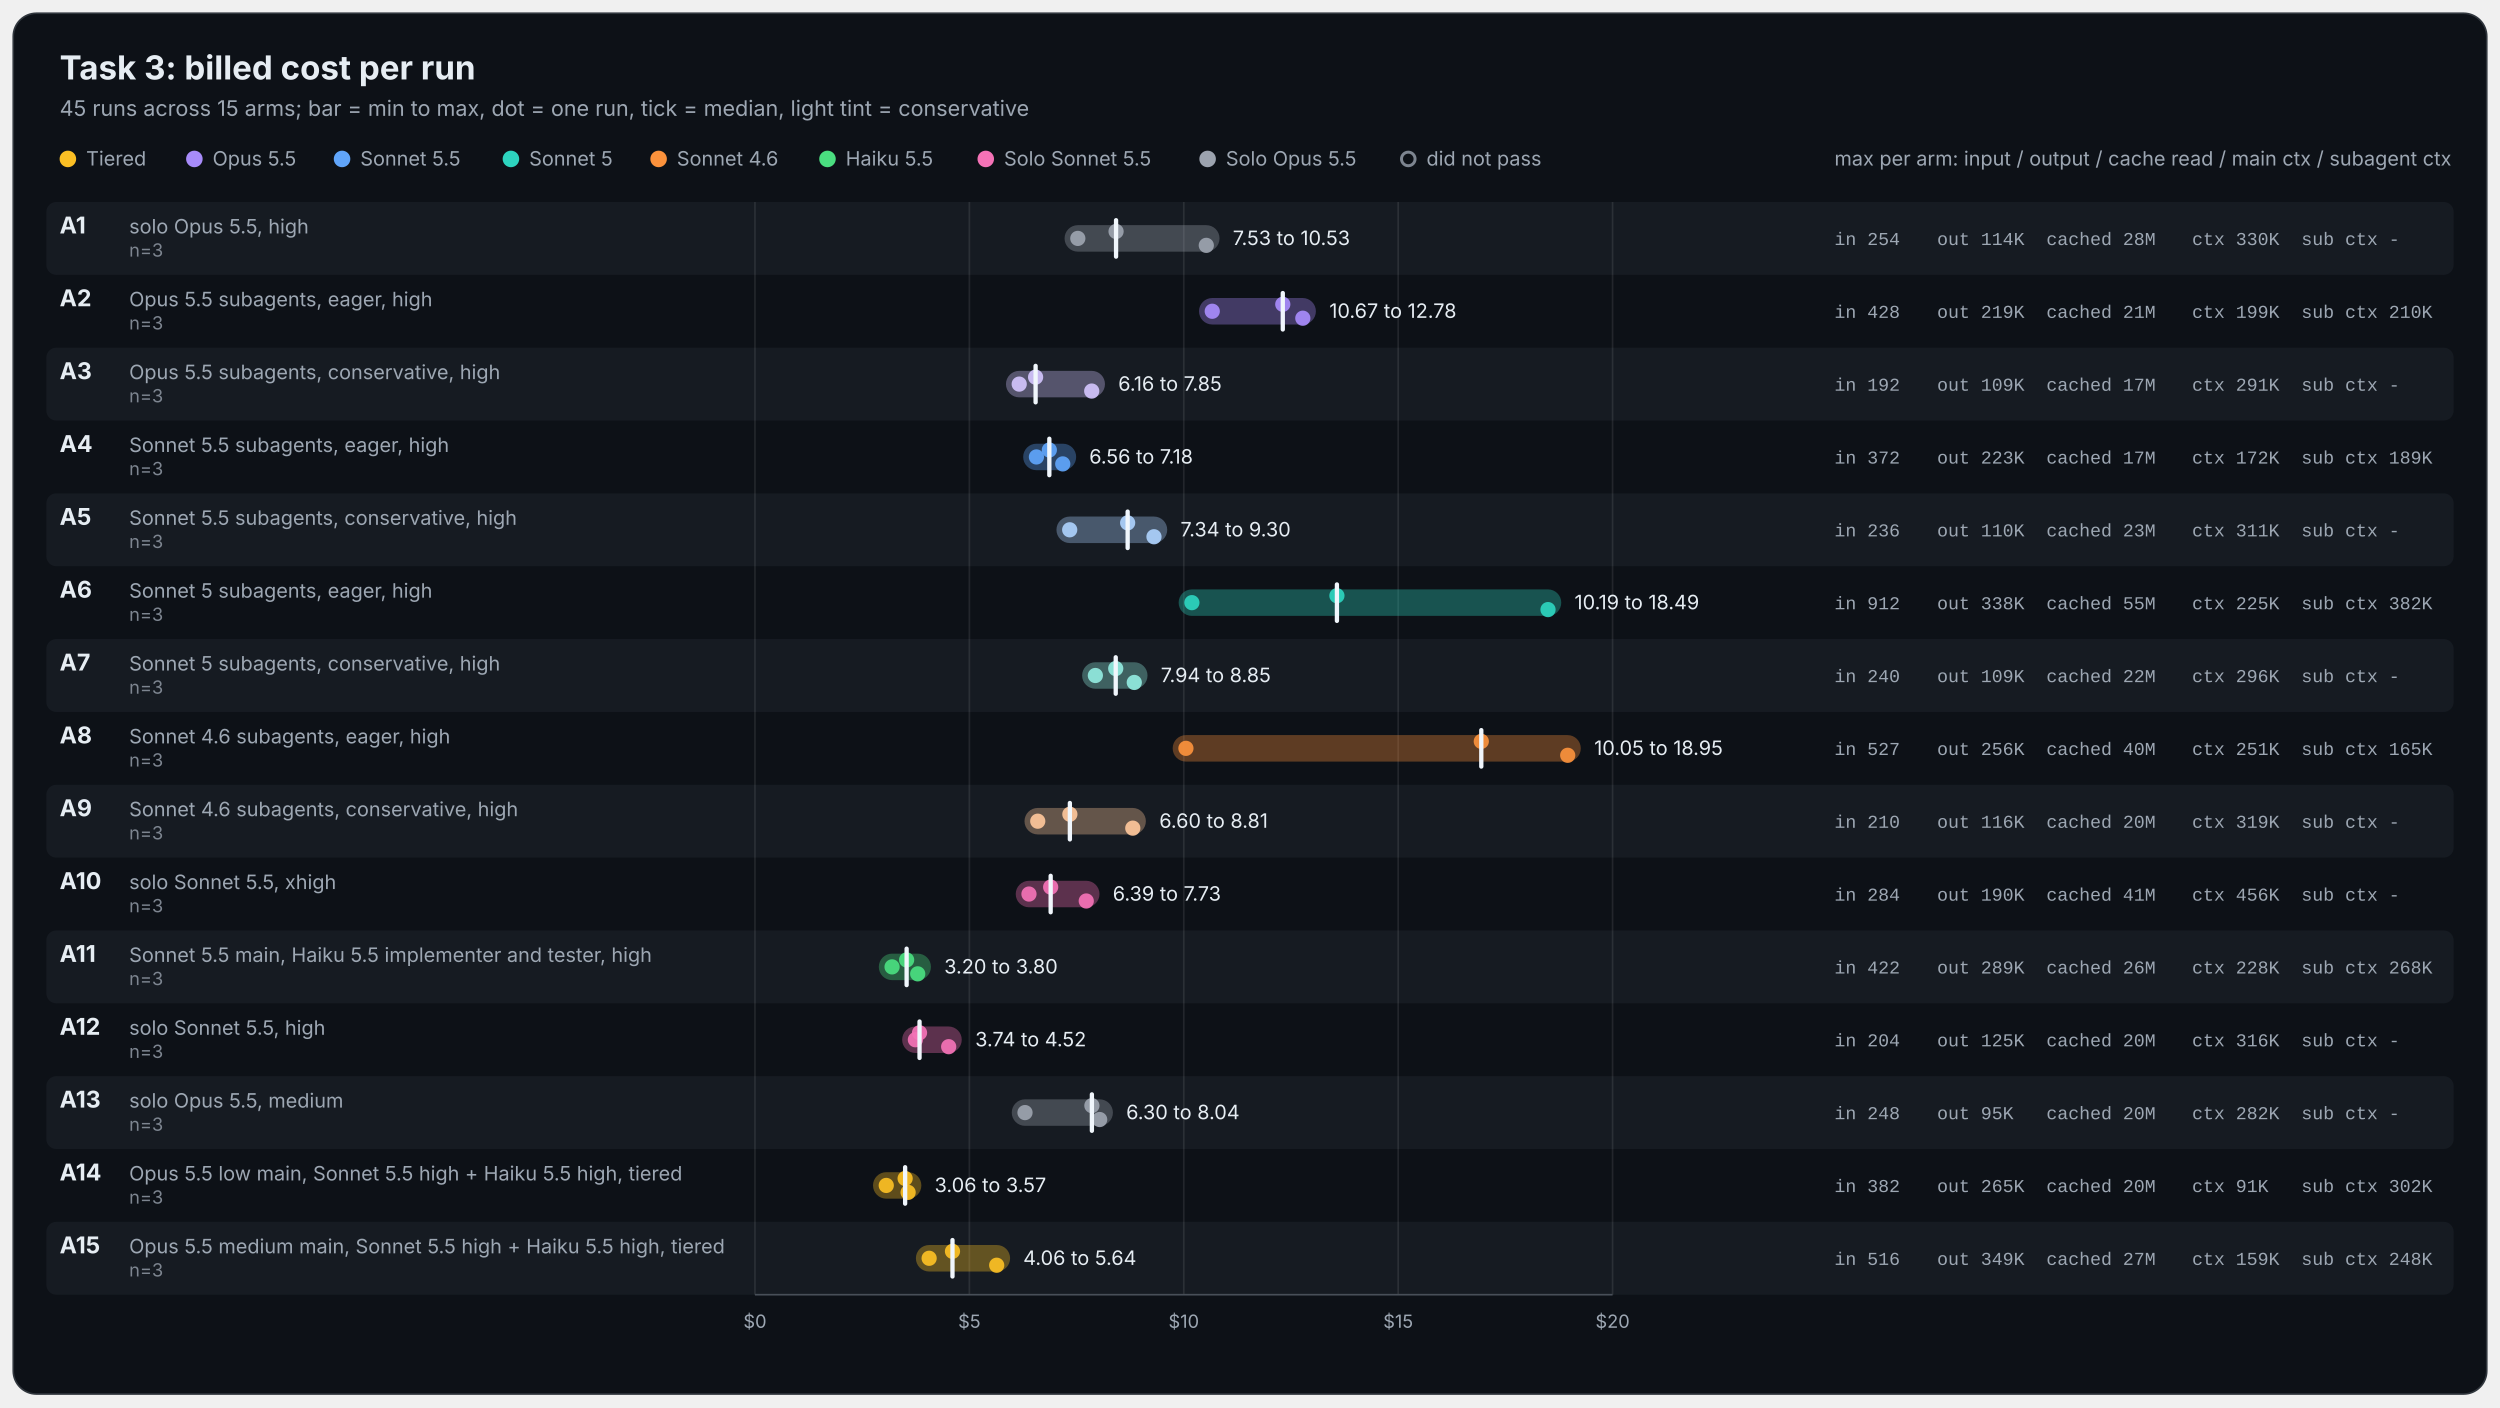
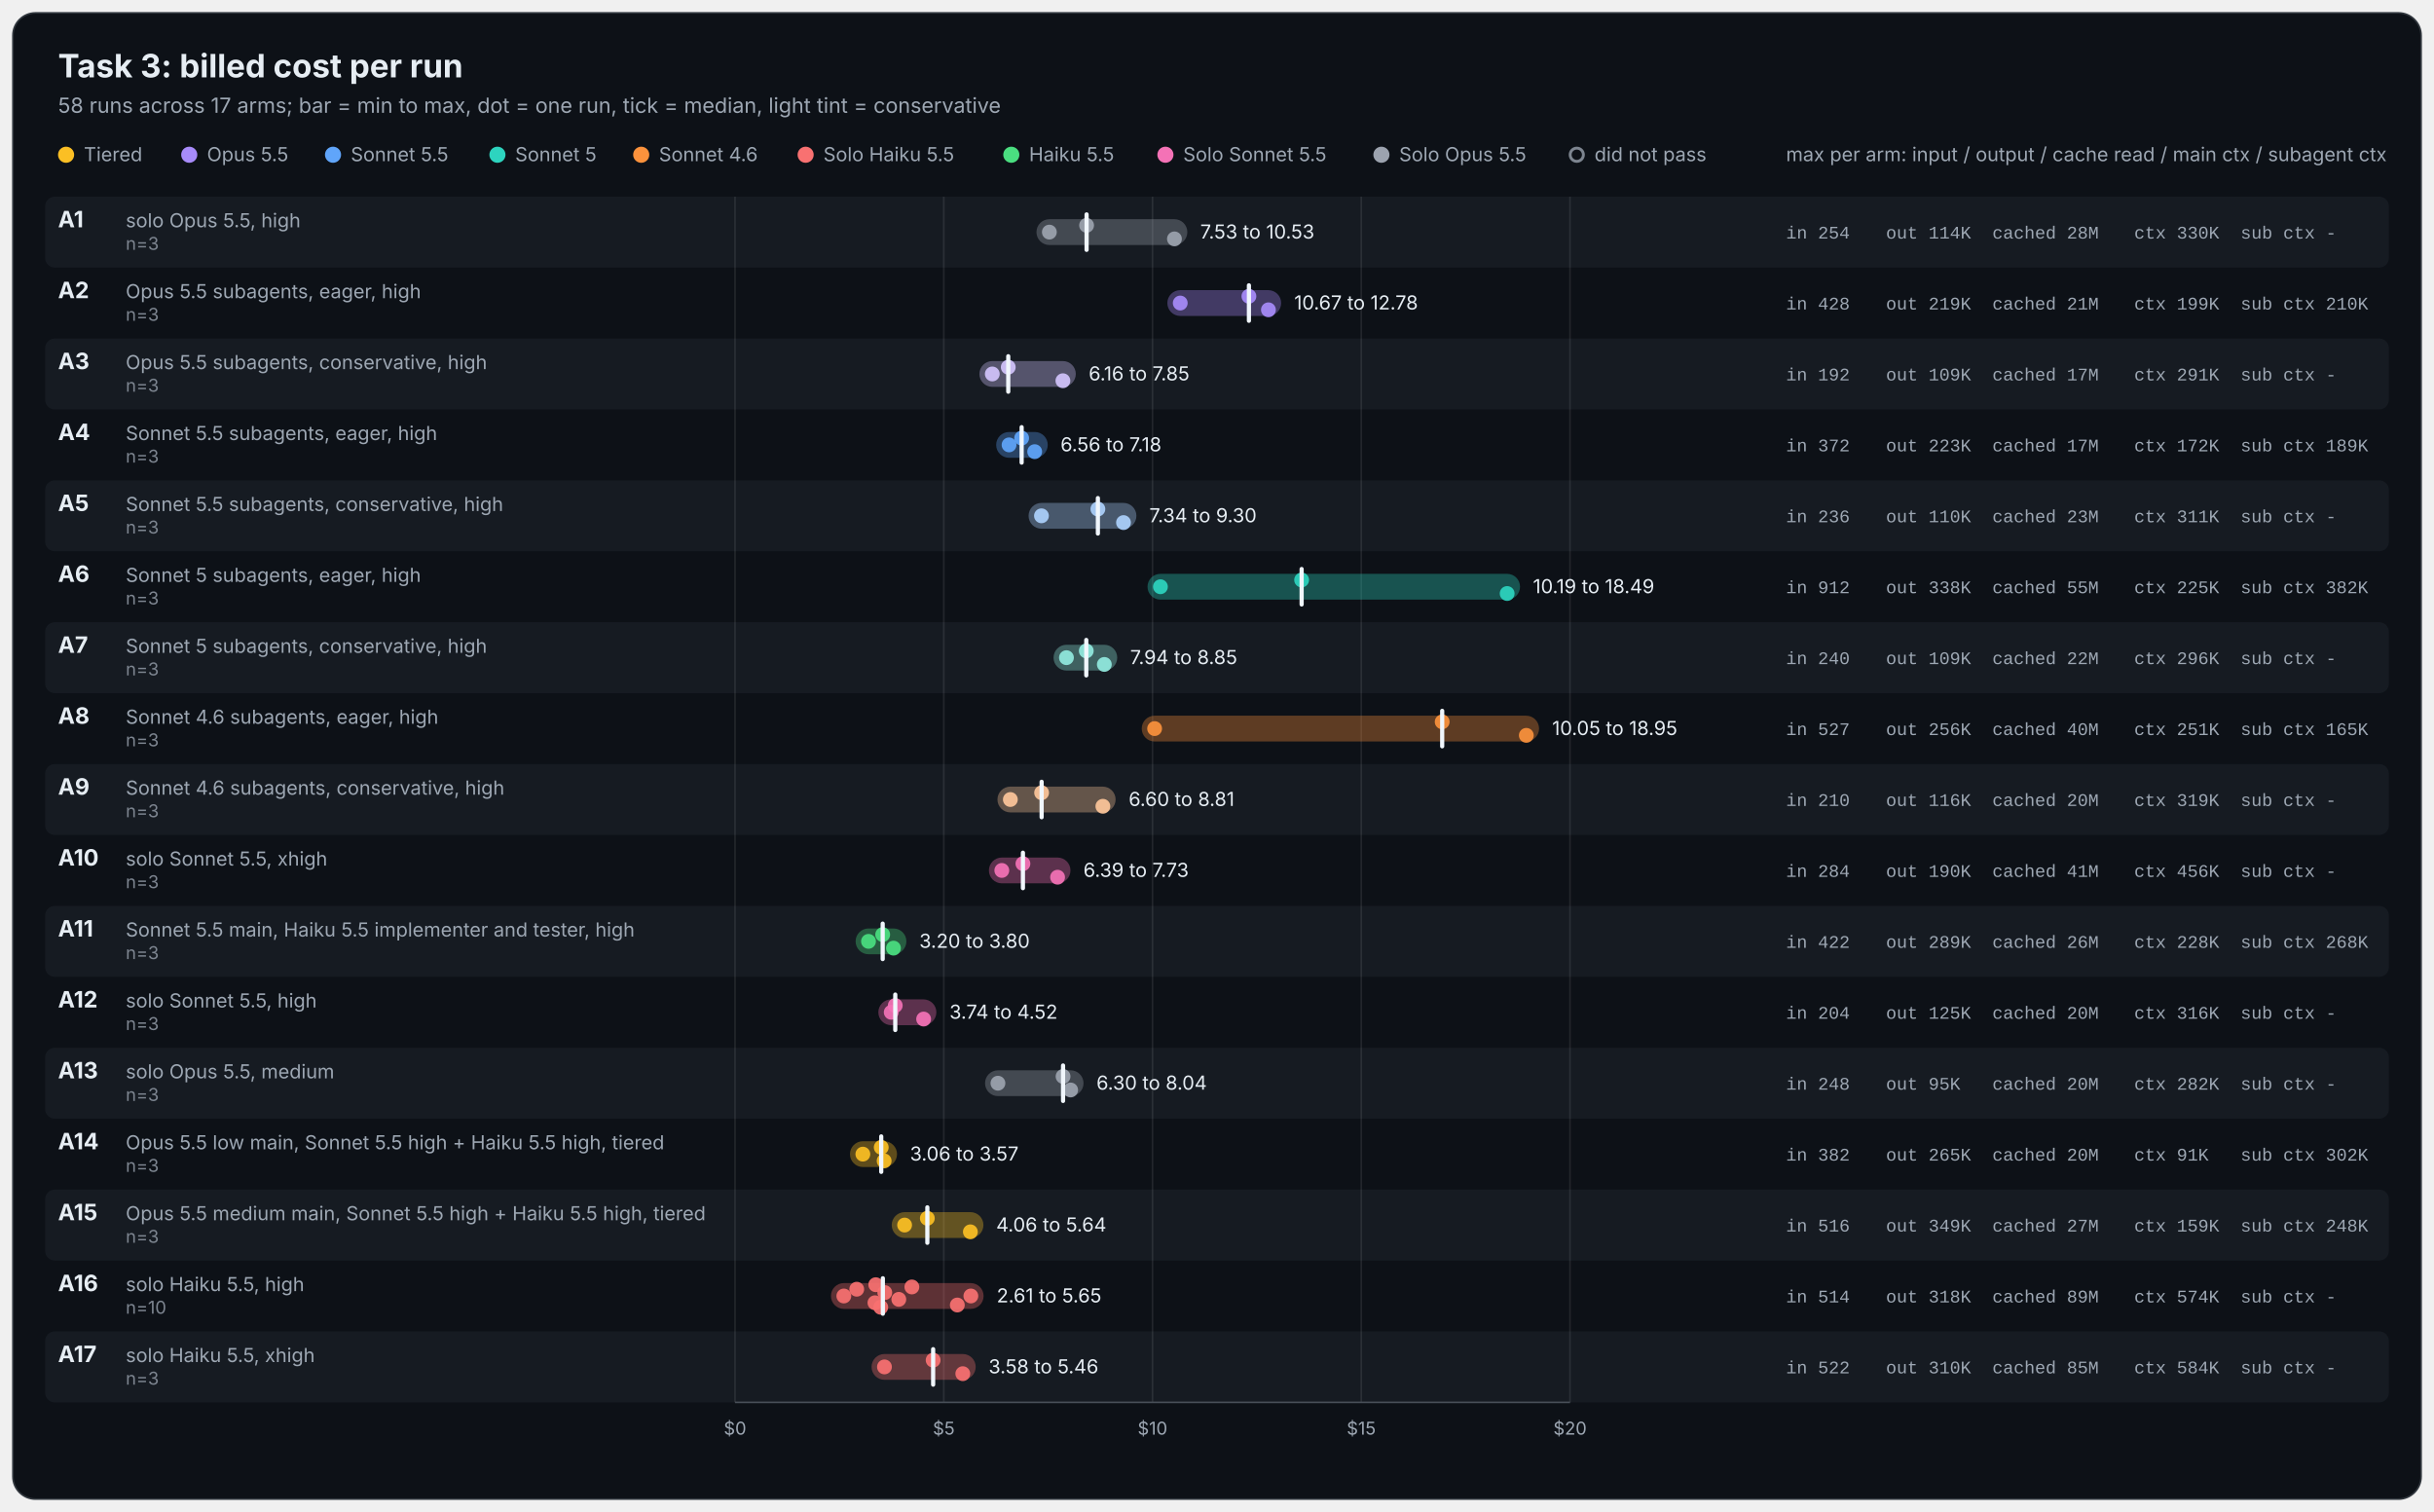
- <svg xmlns="http://www.w3.org/2000/svg" width="1510" height="850.0" viewBox="0 0 1510 850.0" role="img" aria-label="Task 3: billed cost per run" font-family="-apple-system, &quot;Segoe UI&quot;, Inter, Roboto, &quot;Helvetica Neue&quot;, Arial, sans-serif">
-   <rect x="8" y="8" width="1494" height="834.0" rx="14" fill="#0d1117" stroke="#30363d" stroke-width="1" />
+ <svg xmlns="http://www.w3.org/2000/svg" width="1510" height="938.0" viewBox="0 0 1510 938.0" role="img" aria-label="Task 3: billed cost per run" font-family="-apple-system, &quot;Segoe UI&quot;, Inter, Roboto, &quot;Helvetica Neue&quot;, Arial, sans-serif">
+   <rect x="8" y="8" width="1494" height="922.0" rx="14" fill="#0d1117" stroke="#30363d" stroke-width="1" />
  <text x="36.0" y="48.0" font-size="20" font-weight="700" fill="#e6edf3" text-anchor="start">Task 3: billed cost per run</text>
-   <text x="36.0" y="70.0" font-size="13" font-weight="400" fill="#9da7b3" text-anchor="start">45 runs across 15 arms; bar = min to max, dot = one run, tick = median, light tint = conservative</text>
+   <text x="36.0" y="70.0" font-size="13" font-weight="400" fill="#9da7b3" text-anchor="start">58 runs across 17 arms; bar = min to max, dot = one run, tick = median, light tint = conservative</text>
  <circle cx="41.0" cy="96.0" r="5" fill="#fbbf24" />
  <text x="52.0" y="100.0" font-size="12" font-weight="400" fill="#9da7b3" text-anchor="start">Tiered</text>
  <circle cx="117.4" cy="96.0" r="5" fill="#a78bfa" />
  <text x="128.4" y="100.0" font-size="12" font-weight="400" fill="#9da7b3" text-anchor="start">Opus 5.5</text>
  <circle cx="206.6" cy="96.0" r="5" fill="#60a5fa" />
  <text x="217.6" y="100.0" font-size="12" font-weight="400" fill="#9da7b3" text-anchor="start">Sonnet 5.5</text>
  <circle cx="308.6" cy="96.0" r="5" fill="#2dd4bf" />
  <text x="319.6" y="100.0" font-size="12" font-weight="400" fill="#9da7b3" text-anchor="start">Sonnet 5</text>
  <circle cx="397.8" cy="96.0" r="5" fill="#fb923c" />
  <text x="408.8" y="100.0" font-size="12" font-weight="400" fill="#9da7b3" text-anchor="start">Sonnet 4.6</text>
-   <circle cx="499.8" cy="96.0" r="5" fill="#4ade80" />
-   <text x="510.8" y="100.0" font-size="12" font-weight="400" fill="#9da7b3" text-anchor="start">Haiku 5.5</text>
-   <circle cx="595.4" cy="96.0" r="5" fill="#f472b6" />
-   <text x="606.4" y="100.0" font-size="12" font-weight="400" fill="#9da7b3" text-anchor="start">Solo Sonnet 5.5</text>
-   <circle cx="729.4" cy="96.0" r="5" fill="#9ca3af" />
-   <text x="740.4" y="100.0" font-size="12" font-weight="400" fill="#9da7b3" text-anchor="start">Solo Opus 5.5</text>
-   <circle cx="850.6" cy="96.0" r="4.1" fill="#0d1117" stroke="#7d8590" stroke-width="1.8" />
-   <text x="861.6" y="100.0" font-size="12" font-weight="400" fill="#9da7b3" text-anchor="start">did not pass</text>
+   <circle cx="499.8" cy="96.0" r="5" fill="#f87171" />
+   <text x="510.8" y="100.0" font-size="12" font-weight="400" fill="#9da7b3" text-anchor="start">Solo Haiku 5.5</text>
+   <circle cx="627.4" cy="96.0" r="5" fill="#4ade80" />
+   <text x="638.4" y="100.0" font-size="12" font-weight="400" fill="#9da7b3" text-anchor="start">Haiku 5.5</text>
+   <circle cx="723.0" cy="96.0" r="5" fill="#f472b6" />
+   <text x="734.0" y="100.0" font-size="12" font-weight="400" fill="#9da7b3" text-anchor="start">Solo Sonnet 5.5</text>
+   <circle cx="857.0" cy="96.0" r="5" fill="#9ca3af" />
+   <text x="868.0" y="100.0" font-size="12" font-weight="400" fill="#9da7b3" text-anchor="start">Solo Opus 5.5</text>
+   <circle cx="978.2" cy="96.0" r="4.1" fill="#0d1117" stroke="#7d8590" stroke-width="1.8" />
+   <text x="989.2" y="100.0" font-size="12" font-weight="400" fill="#9da7b3" text-anchor="start">did not pass</text>
  <text x="1108.0" y="100.0" font-size="12" font-weight="400" fill="#9da7b3" text-anchor="start">max per arm: input / output / cache read / main ctx / subagent ctx</text>
  <rect x="28" y="122.0" width="1454.0" height="44" rx="6" fill="#161b22" />
  <rect x="28" y="210.0" width="1454.0" height="44" rx="6" fill="#161b22" />
  <rect x="28" y="298.0" width="1454.0" height="44" rx="6" fill="#161b22" />
  <rect x="28" y="386.0" width="1454.0" height="44" rx="6" fill="#161b22" />
  <rect x="28" y="474.0" width="1454.0" height="44" rx="6" fill="#161b22" />
  <rect x="28" y="562.0" width="1454.0" height="44" rx="6" fill="#161b22" />
  <rect x="28" y="650.0" width="1454.0" height="44" rx="6" fill="#161b22" />
  <rect x="28" y="738.0" width="1454.0" height="44" rx="6" fill="#161b22" />
-   <line x1="456.0" y1="122.0" x2="456.0" y2="782.0" stroke="#ffffff" stroke-opacity="0.09" stroke-width="1" />
-   <text x="456.0" y="802.0" font-size="11" font-weight="400" fill="#9da7b3" text-anchor="middle">$0</text>
-   <line x1="585.5" y1="122.0" x2="585.5" y2="782.0" stroke="#ffffff" stroke-opacity="0.09" stroke-width="1" />
-   <text x="585.5" y="802.0" font-size="11" font-weight="400" fill="#9da7b3" text-anchor="middle">$5</text>
-   <line x1="715.0" y1="122.0" x2="715.0" y2="782.0" stroke="#ffffff" stroke-opacity="0.09" stroke-width="1" />
-   <text x="715.0" y="802.0" font-size="11" font-weight="400" fill="#9da7b3" text-anchor="middle">$10</text>
-   <line x1="844.5" y1="122.0" x2="844.5" y2="782.0" stroke="#ffffff" stroke-opacity="0.09" stroke-width="1" />
-   <text x="844.5" y="802.0" font-size="11" font-weight="400" fill="#9da7b3" text-anchor="middle">$15</text>
-   <line x1="974.0" y1="122.0" x2="974.0" y2="782.0" stroke="#ffffff" stroke-opacity="0.09" stroke-width="1" />
-   <text x="974.0" y="802.0" font-size="11" font-weight="400" fill="#9da7b3" text-anchor="middle">$20</text>
-   <line x1="456.0" y1="782.0" x2="974.0" y2="782.0" stroke="#484f58" stroke-width="1" />
+   <rect x="28" y="826.0" width="1454.0" height="44" rx="6" fill="#161b22" />
+   <line x1="456.0" y1="122.0" x2="456.0" y2="870.0" stroke="#ffffff" stroke-opacity="0.09" stroke-width="1" />
+   <text x="456.0" y="890.0" font-size="11" font-weight="400" fill="#9da7b3" text-anchor="middle">$0</text>
+   <line x1="585.5" y1="122.0" x2="585.5" y2="870.0" stroke="#ffffff" stroke-opacity="0.09" stroke-width="1" />
+   <text x="585.5" y="890.0" font-size="11" font-weight="400" fill="#9da7b3" text-anchor="middle">$5</text>
+   <line x1="715.0" y1="122.0" x2="715.0" y2="870.0" stroke="#ffffff" stroke-opacity="0.09" stroke-width="1" />
+   <text x="715.0" y="890.0" font-size="11" font-weight="400" fill="#9da7b3" text-anchor="middle">$10</text>
+   <line x1="844.5" y1="122.0" x2="844.5" y2="870.0" stroke="#ffffff" stroke-opacity="0.09" stroke-width="1" />
+   <text x="844.5" y="890.0" font-size="11" font-weight="400" fill="#9da7b3" text-anchor="middle">$15</text>
+   <line x1="974.0" y1="122.0" x2="974.0" y2="870.0" stroke="#ffffff" stroke-opacity="0.09" stroke-width="1" />
+   <text x="974.0" y="890.0" font-size="11" font-weight="400" fill="#9da7b3" text-anchor="middle">$20</text>
+   <line x1="456.0" y1="870.0" x2="974.0" y2="870.0" stroke="#484f58" stroke-width="1" />
  <text x="36.0" y="141.0" font-size="14" font-weight="700" fill="#e6edf3" text-anchor="start">A1</text>
  <text x="78.0" y="141.0" font-size="12" font-weight="400" fill="#9da7b3" text-anchor="start">solo Opus 5.5, high</text>
  <text x="78.0" y="155.0" font-size="11" font-weight="400" fill="#7d8590" text-anchor="start">n=3</text>
  <rect x="643.0" y="136.0" width="93.6" height="16" rx="8.0" fill="#9ca3af" fill-opacity="0.34" />
  <circle cx="651.0" cy="144.0" r="4.6" fill="#9ca3af" fill-opacity="0.92" />
  <circle cx="674.1" cy="139.8" r="4.6" fill="#9ca3af" fill-opacity="0.92" />
  <circle cx="728.6" cy="148.2" r="4.6" fill="#9ca3af" fill-opacity="0.92" />
  <line x1="674.1" y1="133.0" x2="674.1" y2="155.0" stroke="#f0f6fc" stroke-width="2.6" stroke-linecap="round" />
  <text x="744.6" y="148.0" font-size="12" font-weight="400" fill="#e6edf3" text-anchor="start">7.53 to 10.53</text>
  <text x="1108.0" y="148.0" font-size="11" fill="#9da7b3" font-family="ui-monospace, SFMono-Regular, Menlo, Consolas, &quot;Liberation Mono&quot;, monospace">in 254</text>
  <text x="1170.0" y="148.0" font-size="11" fill="#9da7b3" font-family="ui-monospace, SFMono-Regular, Menlo, Consolas, &quot;Liberation Mono&quot;, monospace">out 114K</text>
  <text x="1236.0" y="148.0" font-size="11" fill="#9da7b3" font-family="ui-monospace, SFMono-Regular, Menlo, Consolas, &quot;Liberation Mono&quot;, monospace">cached 28M</text>
  <text x="1324.0" y="148.0" font-size="11" fill="#9da7b3" font-family="ui-monospace, SFMono-Regular, Menlo, Consolas, &quot;Liberation Mono&quot;, monospace">ctx 330K</text>
  <text x="1390.0" y="148.0" font-size="11" fill="#9da7b3" font-family="ui-monospace, SFMono-Regular, Menlo, Consolas, &quot;Liberation Mono&quot;, monospace">sub ctx -</text>
  <text x="36.0" y="185.0" font-size="14" font-weight="700" fill="#e6edf3" text-anchor="start">A2</text>
  <text x="78.0" y="185.0" font-size="12" font-weight="400" fill="#9da7b3" text-anchor="start">Opus 5.5 subagents, eager, high</text>
  <text x="78.0" y="199.0" font-size="11" font-weight="400" fill="#7d8590" text-anchor="start">n=3</text>
  <rect x="724.2" y="180.0" width="70.6" height="16" rx="8.0" fill="#a78bfa" fill-opacity="0.34" />
  <circle cx="732.2" cy="188.0" r="4.6" fill="#a78bfa" fill-opacity="0.92" />
  <circle cx="774.8" cy="183.8" r="4.6" fill="#a78bfa" fill-opacity="0.92" />
  <circle cx="786.9" cy="192.2" r="4.6" fill="#a78bfa" fill-opacity="0.92" />
  <line x1="774.8" y1="177.0" x2="774.8" y2="199.0" stroke="#f0f6fc" stroke-width="2.6" stroke-linecap="round" />
  <text x="802.9" y="192.0" font-size="12" font-weight="400" fill="#e6edf3" text-anchor="start">10.67 to 12.78</text>
  <text x="1108.0" y="192.0" font-size="11" fill="#9da7b3" font-family="ui-monospace, SFMono-Regular, Menlo, Consolas, &quot;Liberation Mono&quot;, monospace">in 428</text>
  <text x="1170.0" y="192.0" font-size="11" fill="#9da7b3" font-family="ui-monospace, SFMono-Regular, Menlo, Consolas, &quot;Liberation Mono&quot;, monospace">out 219K</text>
  <text x="1236.0" y="192.0" font-size="11" fill="#9da7b3" font-family="ui-monospace, SFMono-Regular, Menlo, Consolas, &quot;Liberation Mono&quot;, monospace">cached 21M</text>
  <text x="1324.0" y="192.0" font-size="11" fill="#9da7b3" font-family="ui-monospace, SFMono-Regular, Menlo, Consolas, &quot;Liberation Mono&quot;, monospace">ctx 199K</text>
  <text x="1390.0" y="192.0" font-size="11" fill="#9da7b3" font-family="ui-monospace, SFMono-Regular, Menlo, Consolas, &quot;Liberation Mono&quot;, monospace">sub ctx 210K</text>
  <text x="36.0" y="229.0" font-size="14" font-weight="700" fill="#e6edf3" text-anchor="start">A3</text>
  <text x="78.0" y="229.0" font-size="12" font-weight="400" fill="#9da7b3" text-anchor="start">Opus 5.5 subagents, conservative, high</text>
  <text x="78.0" y="243.0" font-size="11" font-weight="400" fill="#7d8590" text-anchor="start">n=3</text>
  <rect x="607.6" y="224.0" width="59.8" height="16" rx="8.0" fill="#d1c3fc" fill-opacity="0.34" />
  <circle cx="615.6" cy="232.0" r="4.6" fill="#d1c3fc" fill-opacity="0.92" />
  <circle cx="625.5" cy="227.8" r="4.6" fill="#d1c3fc" fill-opacity="0.92" />
  <circle cx="659.4" cy="236.2" r="4.6" fill="#d1c3fc" fill-opacity="0.92" />
  <line x1="625.5" y1="221.0" x2="625.5" y2="243.0" stroke="#f0f6fc" stroke-width="2.6" stroke-linecap="round" />
  <text x="675.4" y="236.0" font-size="12" font-weight="400" fill="#e6edf3" text-anchor="start">6.16 to 7.85</text>
  <text x="1108.0" y="236.0" font-size="11" fill="#9da7b3" font-family="ui-monospace, SFMono-Regular, Menlo, Consolas, &quot;Liberation Mono&quot;, monospace">in 192</text>
  <text x="1170.0" y="236.0" font-size="11" fill="#9da7b3" font-family="ui-monospace, SFMono-Regular, Menlo, Consolas, &quot;Liberation Mono&quot;, monospace">out 109K</text>
  <text x="1236.0" y="236.0" font-size="11" fill="#9da7b3" font-family="ui-monospace, SFMono-Regular, Menlo, Consolas, &quot;Liberation Mono&quot;, monospace">cached 17M</text>
  <text x="1324.0" y="236.0" font-size="11" fill="#9da7b3" font-family="ui-monospace, SFMono-Regular, Menlo, Consolas, &quot;Liberation Mono&quot;, monospace">ctx 291K</text>
  <text x="1390.0" y="236.0" font-size="11" fill="#9da7b3" font-family="ui-monospace, SFMono-Regular, Menlo, Consolas, &quot;Liberation Mono&quot;, monospace">sub ctx -</text>
  <text x="36.0" y="273.0" font-size="14" font-weight="700" fill="#e6edf3" text-anchor="start">A4</text>
  <text x="78.0" y="273.0" font-size="12" font-weight="400" fill="#9da7b3" text-anchor="start">Sonnet 5.5 subagents, eager, high</text>
  <text x="78.0" y="287.0" font-size="11" font-weight="400" fill="#7d8590" text-anchor="start">n=3</text>
  <rect x="618.0" y="268.0" width="32.0" height="16" rx="8.0" fill="#60a5fa" fill-opacity="0.34" />
  <circle cx="626.0" cy="276.0" r="4.6" fill="#60a5fa" fill-opacity="0.92" />
  <circle cx="633.8" cy="271.8" r="4.6" fill="#60a5fa" fill-opacity="0.92" />
  <circle cx="641.9" cy="280.2" r="4.6" fill="#60a5fa" fill-opacity="0.92" />
  <line x1="633.8" y1="265.0" x2="633.8" y2="287.0" stroke="#f0f6fc" stroke-width="2.6" stroke-linecap="round" />
  <text x="657.9" y="280.0" font-size="12" font-weight="400" fill="#e6edf3" text-anchor="start">6.56 to 7.18</text>
  <text x="1108.0" y="280.0" font-size="11" fill="#9da7b3" font-family="ui-monospace, SFMono-Regular, Menlo, Consolas, &quot;Liberation Mono&quot;, monospace">in 372</text>
  <text x="1170.0" y="280.0" font-size="11" fill="#9da7b3" font-family="ui-monospace, SFMono-Regular, Menlo, Consolas, &quot;Liberation Mono&quot;, monospace">out 223K</text>
  <text x="1236.0" y="280.0" font-size="11" fill="#9da7b3" font-family="ui-monospace, SFMono-Regular, Menlo, Consolas, &quot;Liberation Mono&quot;, monospace">cached 17M</text>
  <text x="1324.0" y="280.0" font-size="11" fill="#9da7b3" font-family="ui-monospace, SFMono-Regular, Menlo, Consolas, &quot;Liberation Mono&quot;, monospace">ctx 172K</text>
  <text x="1390.0" y="280.0" font-size="11" fill="#9da7b3" font-family="ui-monospace, SFMono-Regular, Menlo, Consolas, &quot;Liberation Mono&quot;, monospace">sub ctx 189K</text>
  <text x="36.0" y="317.0" font-size="14" font-weight="700" fill="#e6edf3" text-anchor="start">A5</text>
  <text x="78.0" y="317.0" font-size="12" font-weight="400" fill="#9da7b3" text-anchor="start">Sonnet 5.5 subagents, conservative, high</text>
  <text x="78.0" y="331.0" font-size="11" font-weight="400" fill="#7d8590" text-anchor="start">n=3</text>
  <rect x="638.1" y="312.0" width="66.9" height="16" rx="8.0" fill="#acd0fc" fill-opacity="0.34" />
  <circle cx="646.1" cy="320.0" r="4.6" fill="#acd0fc" fill-opacity="0.92" />
  <circle cx="681.1" cy="315.8" r="4.6" fill="#acd0fc" fill-opacity="0.92" />
  <circle cx="697.0" cy="324.2" r="4.6" fill="#acd0fc" fill-opacity="0.92" />
  <line x1="681.1" y1="309.0" x2="681.1" y2="331.0" stroke="#f0f6fc" stroke-width="2.6" stroke-linecap="round" />
  <text x="713.0" y="324.0" font-size="12" font-weight="400" fill="#e6edf3" text-anchor="start">7.34 to 9.30</text>
  <text x="1108.0" y="324.0" font-size="11" fill="#9da7b3" font-family="ui-monospace, SFMono-Regular, Menlo, Consolas, &quot;Liberation Mono&quot;, monospace">in 236</text>
  <text x="1170.0" y="324.0" font-size="11" fill="#9da7b3" font-family="ui-monospace, SFMono-Regular, Menlo, Consolas, &quot;Liberation Mono&quot;, monospace">out 110K</text>
  <text x="1236.0" y="324.0" font-size="11" fill="#9da7b3" font-family="ui-monospace, SFMono-Regular, Menlo, Consolas, &quot;Liberation Mono&quot;, monospace">cached 23M</text>
  <text x="1324.0" y="324.0" font-size="11" fill="#9da7b3" font-family="ui-monospace, SFMono-Regular, Menlo, Consolas, &quot;Liberation Mono&quot;, monospace">ctx 311K</text>
  <text x="1390.0" y="324.0" font-size="11" fill="#9da7b3" font-family="ui-monospace, SFMono-Regular, Menlo, Consolas, &quot;Liberation Mono&quot;, monospace">sub ctx -</text>
  <text x="36.0" y="361.0" font-size="14" font-weight="700" fill="#e6edf3" text-anchor="start">A6</text>
  <text x="78.0" y="361.0" font-size="12" font-weight="400" fill="#9da7b3" text-anchor="start">Sonnet 5 subagents, eager, high</text>
  <text x="78.0" y="375.0" font-size="11" font-weight="400" fill="#7d8590" text-anchor="start">n=3</text>
  <rect x="711.9" y="356.0" width="231.1" height="16" rx="8.0" fill="#2dd4bf" fill-opacity="0.34" />
  <circle cx="719.9" cy="364.0" r="4.6" fill="#2dd4bf" fill-opacity="0.92" />
  <circle cx="807.5" cy="359.8" r="4.6" fill="#2dd4bf" fill-opacity="0.92" />
  <circle cx="935.0" cy="368.2" r="4.6" fill="#2dd4bf" fill-opacity="0.92" />
  <line x1="807.5" y1="353.0" x2="807.5" y2="375.0" stroke="#f0f6fc" stroke-width="2.6" stroke-linecap="round" />
  <text x="951.0" y="368.0" font-size="12" font-weight="400" fill="#e6edf3" text-anchor="start">10.19 to 18.49</text>
  <text x="1108.0" y="368.0" font-size="11" fill="#9da7b3" font-family="ui-monospace, SFMono-Regular, Menlo, Consolas, &quot;Liberation Mono&quot;, monospace">in 912</text>
  <text x="1170.0" y="368.0" font-size="11" fill="#9da7b3" font-family="ui-monospace, SFMono-Regular, Menlo, Consolas, &quot;Liberation Mono&quot;, monospace">out 338K</text>
  <text x="1236.0" y="368.0" font-size="11" fill="#9da7b3" font-family="ui-monospace, SFMono-Regular, Menlo, Consolas, &quot;Liberation Mono&quot;, monospace">cached 55M</text>
  <text x="1324.0" y="368.0" font-size="11" fill="#9da7b3" font-family="ui-monospace, SFMono-Regular, Menlo, Consolas, &quot;Liberation Mono&quot;, monospace">ctx 225K</text>
  <text x="1390.0" y="368.0" font-size="11" fill="#9da7b3" font-family="ui-monospace, SFMono-Regular, Menlo, Consolas, &quot;Liberation Mono&quot;, monospace">sub ctx 382K</text>
  <text x="36.0" y="405.0" font-size="14" font-weight="700" fill="#e6edf3" text-anchor="start">A7</text>
  <text x="78.0" y="405.0" font-size="12" font-weight="400" fill="#9da7b3" text-anchor="start">Sonnet 5 subagents, conservative, high</text>
  <text x="78.0" y="419.0" font-size="11" font-weight="400" fill="#7d8590" text-anchor="start">n=3</text>
  <rect x="653.6" y="400.0" width="39.5" height="16" rx="8.0" fill="#92e9de" fill-opacity="0.34" />
  <circle cx="661.6" cy="408.0" r="4.6" fill="#92e9de" fill-opacity="0.92" />
  <circle cx="673.9" cy="403.8" r="4.6" fill="#92e9de" fill-opacity="0.92" />
  <circle cx="685.1" cy="412.2" r="4.6" fill="#92e9de" fill-opacity="0.92" />
  <line x1="673.9" y1="397.0" x2="673.9" y2="419.0" stroke="#f0f6fc" stroke-width="2.6" stroke-linecap="round" />
  <text x="701.1" y="412.0" font-size="12" font-weight="400" fill="#e6edf3" text-anchor="start">7.94 to 8.85</text>
  <text x="1108.0" y="412.0" font-size="11" fill="#9da7b3" font-family="ui-monospace, SFMono-Regular, Menlo, Consolas, &quot;Liberation Mono&quot;, monospace">in 240</text>
  <text x="1170.0" y="412.0" font-size="11" fill="#9da7b3" font-family="ui-monospace, SFMono-Regular, Menlo, Consolas, &quot;Liberation Mono&quot;, monospace">out 109K</text>
  <text x="1236.0" y="412.0" font-size="11" fill="#9da7b3" font-family="ui-monospace, SFMono-Regular, Menlo, Consolas, &quot;Liberation Mono&quot;, monospace">cached 22M</text>
  <text x="1324.0" y="412.0" font-size="11" fill="#9da7b3" font-family="ui-monospace, SFMono-Regular, Menlo, Consolas, &quot;Liberation Mono&quot;, monospace">ctx 296K</text>
  <text x="1390.0" y="412.0" font-size="11" fill="#9da7b3" font-family="ui-monospace, SFMono-Regular, Menlo, Consolas, &quot;Liberation Mono&quot;, monospace">sub ctx -</text>
  <text x="36.0" y="449.0" font-size="14" font-weight="700" fill="#e6edf3" text-anchor="start">A8</text>
  <text x="78.0" y="449.0" font-size="12" font-weight="400" fill="#9da7b3" text-anchor="start">Sonnet 4.6 subagents, eager, high</text>
  <text x="78.0" y="463.0" font-size="11" font-weight="400" fill="#7d8590" text-anchor="start">n=3</text>
  <rect x="708.3" y="444.0" width="246.5" height="16" rx="8.0" fill="#fb923c" fill-opacity="0.34" />
  <circle cx="716.3" cy="452.0" r="4.6" fill="#fb923c" fill-opacity="0.92" />
  <circle cx="894.7" cy="447.8" r="4.6" fill="#fb923c" fill-opacity="0.92" />
  <circle cx="946.9" cy="456.2" r="4.6" fill="#fb923c" fill-opacity="0.92" />
  <line x1="894.7" y1="441.0" x2="894.7" y2="463.0" stroke="#f0f6fc" stroke-width="2.6" stroke-linecap="round" />
  <text x="962.9" y="456.0" font-size="12" font-weight="400" fill="#e6edf3" text-anchor="start">10.05 to 18.95</text>
  <text x="1108.0" y="456.0" font-size="11" fill="#9da7b3" font-family="ui-monospace, SFMono-Regular, Menlo, Consolas, &quot;Liberation Mono&quot;, monospace">in 527</text>
  <text x="1170.0" y="456.0" font-size="11" fill="#9da7b3" font-family="ui-monospace, SFMono-Regular, Menlo, Consolas, &quot;Liberation Mono&quot;, monospace">out 256K</text>
  <text x="1236.0" y="456.0" font-size="11" fill="#9da7b3" font-family="ui-monospace, SFMono-Regular, Menlo, Consolas, &quot;Liberation Mono&quot;, monospace">cached 40M</text>
  <text x="1324.0" y="456.0" font-size="11" fill="#9da7b3" font-family="ui-monospace, SFMono-Regular, Menlo, Consolas, &quot;Liberation Mono&quot;, monospace">ctx 251K</text>
  <text x="1390.0" y="456.0" font-size="11" fill="#9da7b3" font-family="ui-monospace, SFMono-Regular, Menlo, Consolas, &quot;Liberation Mono&quot;, monospace">sub ctx 165K</text>
  <text x="36.0" y="493.0" font-size="14" font-weight="700" fill="#e6edf3" text-anchor="start">A9</text>
  <text x="78.0" y="493.0" font-size="12" font-weight="400" fill="#9da7b3" text-anchor="start">Sonnet 4.6 subagents, conservative, high</text>
  <text x="78.0" y="507.0" font-size="11" font-weight="400" fill="#7d8590" text-anchor="start">n=3</text>
  <rect x="618.8" y="488.0" width="73.3" height="16" rx="8.0" fill="#fdc69a" fill-opacity="0.34" />
  <circle cx="626.8" cy="496.0" r="4.6" fill="#fdc69a" fill-opacity="0.92" />
  <circle cx="646.2" cy="491.8" r="4.6" fill="#fdc69a" fill-opacity="0.92" />
  <circle cx="684.2" cy="500.2" r="4.6" fill="#fdc69a" fill-opacity="0.92" />
  <line x1="646.2" y1="485.0" x2="646.2" y2="507.0" stroke="#f0f6fc" stroke-width="2.6" stroke-linecap="round" />
  <text x="700.2" y="500.0" font-size="12" font-weight="400" fill="#e6edf3" text-anchor="start">6.60 to 8.81</text>
  <text x="1108.0" y="500.0" font-size="11" fill="#9da7b3" font-family="ui-monospace, SFMono-Regular, Menlo, Consolas, &quot;Liberation Mono&quot;, monospace">in 210</text>
  <text x="1170.0" y="500.0" font-size="11" fill="#9da7b3" font-family="ui-monospace, SFMono-Regular, Menlo, Consolas, &quot;Liberation Mono&quot;, monospace">out 116K</text>
  <text x="1236.0" y="500.0" font-size="11" fill="#9da7b3" font-family="ui-monospace, SFMono-Regular, Menlo, Consolas, &quot;Liberation Mono&quot;, monospace">cached 20M</text>
  <text x="1324.0" y="500.0" font-size="11" fill="#9da7b3" font-family="ui-monospace, SFMono-Regular, Menlo, Consolas, &quot;Liberation Mono&quot;, monospace">ctx 319K</text>
  <text x="1390.0" y="500.0" font-size="11" fill="#9da7b3" font-family="ui-monospace, SFMono-Regular, Menlo, Consolas, &quot;Liberation Mono&quot;, monospace">sub ctx -</text>
  <text x="36.0" y="537.0" font-size="14" font-weight="700" fill="#e6edf3" text-anchor="start">A10</text>
  <text x="78.0" y="537.0" font-size="12" font-weight="400" fill="#9da7b3" text-anchor="start">solo Sonnet 5.5, xhigh</text>
  <text x="78.0" y="551.0" font-size="11" font-weight="400" fill="#7d8590" text-anchor="start">n=3</text>
  <rect x="613.5" y="532.0" width="50.6" height="16" rx="8.0" fill="#f472b6" fill-opacity="0.34" />
  <circle cx="621.5" cy="540.0" r="4.6" fill="#f472b6" fill-opacity="0.92" />
  <circle cx="634.6" cy="535.8" r="4.6" fill="#f472b6" fill-opacity="0.92" />
  <circle cx="656.1" cy="544.2" r="4.6" fill="#f472b6" fill-opacity="0.92" />
  <line x1="634.6" y1="529.0" x2="634.6" y2="551.0" stroke="#f0f6fc" stroke-width="2.6" stroke-linecap="round" />
  <text x="672.1" y="544.0" font-size="12" font-weight="400" fill="#e6edf3" text-anchor="start">6.39 to 7.73</text>
  <text x="1108.0" y="544.0" font-size="11" fill="#9da7b3" font-family="ui-monospace, SFMono-Regular, Menlo, Consolas, &quot;Liberation Mono&quot;, monospace">in 284</text>
  <text x="1170.0" y="544.0" font-size="11" fill="#9da7b3" font-family="ui-monospace, SFMono-Regular, Menlo, Consolas, &quot;Liberation Mono&quot;, monospace">out 190K</text>
  <text x="1236.0" y="544.0" font-size="11" fill="#9da7b3" font-family="ui-monospace, SFMono-Regular, Menlo, Consolas, &quot;Liberation Mono&quot;, monospace">cached 41M</text>
  <text x="1324.0" y="544.0" font-size="11" fill="#9da7b3" font-family="ui-monospace, SFMono-Regular, Menlo, Consolas, &quot;Liberation Mono&quot;, monospace">ctx 456K</text>
  <text x="1390.0" y="544.0" font-size="11" fill="#9da7b3" font-family="ui-monospace, SFMono-Regular, Menlo, Consolas, &quot;Liberation Mono&quot;, monospace">sub ctx -</text>
  <text x="36.0" y="581.0" font-size="14" font-weight="700" fill="#e6edf3" text-anchor="start">A11</text>
  <text x="78.0" y="581.0" font-size="12" font-weight="400" fill="#9da7b3" text-anchor="start">Sonnet 5.5 main, Haiku 5.5 implementer and tester, high</text>
  <text x="78.0" y="595.0" font-size="11" font-weight="400" fill="#7d8590" text-anchor="start">n=3</text>
  <rect x="530.8" y="576.0" width="31.5" height="16" rx="8.0" fill="#4ade80" fill-opacity="0.34" />
  <circle cx="538.8" cy="584.0" r="4.6" fill="#4ade80" fill-opacity="0.92" />
  <circle cx="547.6" cy="579.8" r="4.6" fill="#4ade80" fill-opacity="0.92" />
  <circle cx="554.3" cy="588.2" r="4.6" fill="#4ade80" fill-opacity="0.92" />
  <line x1="547.6" y1="573.0" x2="547.6" y2="595.0" stroke="#f0f6fc" stroke-width="2.6" stroke-linecap="round" />
  <text x="570.3" y="588.0" font-size="12" font-weight="400" fill="#e6edf3" text-anchor="start">3.20 to 3.80</text>
  <text x="1108.0" y="588.0" font-size="11" fill="#9da7b3" font-family="ui-monospace, SFMono-Regular, Menlo, Consolas, &quot;Liberation Mono&quot;, monospace">in 422</text>
  <text x="1170.0" y="588.0" font-size="11" fill="#9da7b3" font-family="ui-monospace, SFMono-Regular, Menlo, Consolas, &quot;Liberation Mono&quot;, monospace">out 289K</text>
  <text x="1236.0" y="588.0" font-size="11" fill="#9da7b3" font-family="ui-monospace, SFMono-Regular, Menlo, Consolas, &quot;Liberation Mono&quot;, monospace">cached 26M</text>
  <text x="1324.0" y="588.0" font-size="11" fill="#9da7b3" font-family="ui-monospace, SFMono-Regular, Menlo, Consolas, &quot;Liberation Mono&quot;, monospace">ctx 228K</text>
  <text x="1390.0" y="588.0" font-size="11" fill="#9da7b3" font-family="ui-monospace, SFMono-Regular, Menlo, Consolas, &quot;Liberation Mono&quot;, monospace">sub ctx 268K</text>
  <text x="36.0" y="625.0" font-size="14" font-weight="700" fill="#e6edf3" text-anchor="start">A12</text>
  <text x="78.0" y="625.0" font-size="12" font-weight="400" fill="#9da7b3" text-anchor="start">solo Sonnet 5.5, high</text>
  <text x="78.0" y="639.0" font-size="11" font-weight="400" fill="#7d8590" text-anchor="start">n=3</text>
  <rect x="544.9" y="620.0" width="36.0" height="16" rx="8.0" fill="#f472b6" fill-opacity="0.34" />
  <circle cx="552.9" cy="628.0" r="4.6" fill="#f472b6" fill-opacity="0.92" />
  <circle cx="555.4" cy="623.8" r="4.6" fill="#f472b6" fill-opacity="0.92" />
  <circle cx="573.0" cy="632.2" r="4.6" fill="#f472b6" fill-opacity="0.92" />
  <line x1="555.4" y1="617.0" x2="555.4" y2="639.0" stroke="#f0f6fc" stroke-width="2.6" stroke-linecap="round" />
  <text x="589.0" y="632.0" font-size="12" font-weight="400" fill="#e6edf3" text-anchor="start">3.74 to 4.52</text>
  <text x="1108.0" y="632.0" font-size="11" fill="#9da7b3" font-family="ui-monospace, SFMono-Regular, Menlo, Consolas, &quot;Liberation Mono&quot;, monospace">in 204</text>
  <text x="1170.0" y="632.0" font-size="11" fill="#9da7b3" font-family="ui-monospace, SFMono-Regular, Menlo, Consolas, &quot;Liberation Mono&quot;, monospace">out 125K</text>
  <text x="1236.0" y="632.0" font-size="11" fill="#9da7b3" font-family="ui-monospace, SFMono-Regular, Menlo, Consolas, &quot;Liberation Mono&quot;, monospace">cached 20M</text>
  <text x="1324.0" y="632.0" font-size="11" fill="#9da7b3" font-family="ui-monospace, SFMono-Regular, Menlo, Consolas, &quot;Liberation Mono&quot;, monospace">ctx 316K</text>
  <text x="1390.0" y="632.0" font-size="11" fill="#9da7b3" font-family="ui-monospace, SFMono-Regular, Menlo, Consolas, &quot;Liberation Mono&quot;, monospace">sub ctx -</text>
  <text x="36.0" y="669.0" font-size="14" font-weight="700" fill="#e6edf3" text-anchor="start">A13</text>
  <text x="78.0" y="669.0" font-size="12" font-weight="400" fill="#9da7b3" text-anchor="start">solo Opus 5.5, medium</text>
  <text x="78.0" y="683.0" font-size="11" font-weight="400" fill="#7d8590" text-anchor="start">n=3</text>
  <rect x="611.1" y="664.0" width="61.1" height="16" rx="8.0" fill="#9ca3af" fill-opacity="0.34" />
  <circle cx="619.1" cy="672.0" r="4.6" fill="#9ca3af" fill-opacity="0.92" />
  <circle cx="659.5" cy="667.8" r="4.6" fill="#9ca3af" fill-opacity="0.92" />
  <circle cx="664.2" cy="676.2" r="4.6" fill="#9ca3af" fill-opacity="0.92" />
  <line x1="659.5" y1="661.0" x2="659.5" y2="683.0" stroke="#f0f6fc" stroke-width="2.6" stroke-linecap="round" />
  <text x="680.2" y="676.0" font-size="12" font-weight="400" fill="#e6edf3" text-anchor="start">6.30 to 8.04</text>
  <text x="1108.0" y="676.0" font-size="11" fill="#9da7b3" font-family="ui-monospace, SFMono-Regular, Menlo, Consolas, &quot;Liberation Mono&quot;, monospace">in 248</text>
  <text x="1170.0" y="676.0" font-size="11" fill="#9da7b3" font-family="ui-monospace, SFMono-Regular, Menlo, Consolas, &quot;Liberation Mono&quot;, monospace">out 95K</text>
  <text x="1236.0" y="676.0" font-size="11" fill="#9da7b3" font-family="ui-monospace, SFMono-Regular, Menlo, Consolas, &quot;Liberation Mono&quot;, monospace">cached 20M</text>
  <text x="1324.0" y="676.0" font-size="11" fill="#9da7b3" font-family="ui-monospace, SFMono-Regular, Menlo, Consolas, &quot;Liberation Mono&quot;, monospace">ctx 282K</text>
  <text x="1390.0" y="676.0" font-size="11" fill="#9da7b3" font-family="ui-monospace, SFMono-Regular, Menlo, Consolas, &quot;Liberation Mono&quot;, monospace">sub ctx -</text>
  <text x="36.0" y="713.0" font-size="14" font-weight="700" fill="#e6edf3" text-anchor="start">A14</text>
  <text x="78.0" y="713.0" font-size="12" font-weight="400" fill="#9da7b3" text-anchor="start">Opus 5.5 low main, Sonnet 5.5 high + Haiku 5.5 high, tiered</text>
  <text x="78.0" y="727.0" font-size="11" font-weight="400" fill="#7d8590" text-anchor="start">n=3</text>
  <rect x="527.3" y="708.0" width="29.2" height="16" rx="8.0" fill="#fbbf24" fill-opacity="0.34" />
  <circle cx="535.3" cy="716.0" r="4.6" fill="#fbbf24" fill-opacity="0.92" />
  <circle cx="546.7" cy="711.8" r="4.6" fill="#fbbf24" fill-opacity="0.92" />
  <circle cx="548.5" cy="720.2" r="4.6" fill="#fbbf24" fill-opacity="0.92" />
  <line x1="546.7" y1="705.0" x2="546.7" y2="727.0" stroke="#f0f6fc" stroke-width="2.6" stroke-linecap="round" />
  <text x="564.5" y="720.0" font-size="12" font-weight="400" fill="#e6edf3" text-anchor="start">3.06 to 3.57</text>
  <text x="1108.0" y="720.0" font-size="11" fill="#9da7b3" font-family="ui-monospace, SFMono-Regular, Menlo, Consolas, &quot;Liberation Mono&quot;, monospace">in 382</text>
  <text x="1170.0" y="720.0" font-size="11" fill="#9da7b3" font-family="ui-monospace, SFMono-Regular, Menlo, Consolas, &quot;Liberation Mono&quot;, monospace">out 265K</text>
  <text x="1236.0" y="720.0" font-size="11" fill="#9da7b3" font-family="ui-monospace, SFMono-Regular, Menlo, Consolas, &quot;Liberation Mono&quot;, monospace">cached 20M</text>
  <text x="1324.0" y="720.0" font-size="11" fill="#9da7b3" font-family="ui-monospace, SFMono-Regular, Menlo, Consolas, &quot;Liberation Mono&quot;, monospace">ctx 91K</text>
  <text x="1390.0" y="720.0" font-size="11" fill="#9da7b3" font-family="ui-monospace, SFMono-Regular, Menlo, Consolas, &quot;Liberation Mono&quot;, monospace">sub ctx 302K</text>
  <text x="36.0" y="757.0" font-size="14" font-weight="700" fill="#e6edf3" text-anchor="start">A15</text>
  <text x="78.0" y="757.0" font-size="12" font-weight="400" fill="#9da7b3" text-anchor="start">Opus 5.5 medium main, Sonnet 5.5 high + Haiku 5.5 high, tiered</text>
  <text x="78.0" y="771.0" font-size="11" font-weight="400" fill="#7d8590" text-anchor="start">n=3</text>
  <rect x="553.2" y="752.0" width="56.9" height="16" rx="8.0" fill="#fbbf24" fill-opacity="0.34" />
  <circle cx="561.2" cy="760.0" r="4.6" fill="#fbbf24" fill-opacity="0.92" />
  <circle cx="575.3" cy="755.8" r="4.6" fill="#fbbf24" fill-opacity="0.92" />
  <circle cx="602.0" cy="764.2" r="4.6" fill="#fbbf24" fill-opacity="0.92" />
  <line x1="575.3" y1="749.0" x2="575.3" y2="771.0" stroke="#f0f6fc" stroke-width="2.6" stroke-linecap="round" />
  <text x="618.0" y="764.0" font-size="12" font-weight="400" fill="#e6edf3" text-anchor="start">4.06 to 5.64</text>
  <text x="1108.0" y="764.0" font-size="11" fill="#9da7b3" font-family="ui-monospace, SFMono-Regular, Menlo, Consolas, &quot;Liberation Mono&quot;, monospace">in 516</text>
  <text x="1170.0" y="764.0" font-size="11" fill="#9da7b3" font-family="ui-monospace, SFMono-Regular, Menlo, Consolas, &quot;Liberation Mono&quot;, monospace">out 349K</text>
  <text x="1236.0" y="764.0" font-size="11" fill="#9da7b3" font-family="ui-monospace, SFMono-Regular, Menlo, Consolas, &quot;Liberation Mono&quot;, monospace">cached 27M</text>
  <text x="1324.0" y="764.0" font-size="11" fill="#9da7b3" font-family="ui-monospace, SFMono-Regular, Menlo, Consolas, &quot;Liberation Mono&quot;, monospace">ctx 159K</text>
  <text x="1390.0" y="764.0" font-size="11" fill="#9da7b3" font-family="ui-monospace, SFMono-Regular, Menlo, Consolas, &quot;Liberation Mono&quot;, monospace">sub ctx 248K</text>
+   <text x="36.0" y="801.0" font-size="14" font-weight="700" fill="#e6edf3" text-anchor="start">A16</text>
+   <text x="78.0" y="801.0" font-size="12" font-weight="400" fill="#9da7b3" text-anchor="start">solo Haiku 5.5, high</text>
+   <text x="78.0" y="815.0" font-size="11" font-weight="400" fill="#7d8590" text-anchor="start">n=10</text>
+   <rect x="515.5" y="796.0" width="94.7" height="16" rx="8.0" fill="#f87171" fill-opacity="0.34" />
+   <circle cx="523.5" cy="804.0" r="4.6" fill="#f87171" fill-opacity="0.92" />
+   <circle cx="531.5" cy="799.8" r="4.6" fill="#f87171" fill-opacity="0.92" />
+   <circle cx="542.8" cy="808.2" r="4.6" fill="#f87171" fill-opacity="0.92" />
+   <circle cx="543.3" cy="797.0" r="4.6" fill="#f87171" fill-opacity="0.92" />
+   <circle cx="546.4" cy="811.0" r="4.6" fill="#f87171" fill-opacity="0.92" />
+   <circle cx="548.9" cy="801.9" r="4.6" fill="#f87171" fill-opacity="0.92" />
+   <circle cx="557.6" cy="806.1" r="4.6" fill="#f87171" fill-opacity="0.92" />
+   <circle cx="565.7" cy="798.4" r="4.6" fill="#f87171" fill-opacity="0.92" />
+   <circle cx="593.9" cy="809.6" r="4.6" fill="#f87171" fill-opacity="0.92" />
+   <circle cx="602.3" cy="804.0" r="4.6" fill="#f87171" fill-opacity="0.92" />
+   <line x1="547.7" y1="793.0" x2="547.7" y2="815.0" stroke="#f0f6fc" stroke-width="2.6" stroke-linecap="round" />
+   <text x="618.3" y="808.0" font-size="12" font-weight="400" fill="#e6edf3" text-anchor="start">2.61 to 5.65</text>
+   <text x="1108.0" y="808.0" font-size="11" fill="#9da7b3" font-family="ui-monospace, SFMono-Regular, Menlo, Consolas, &quot;Liberation Mono&quot;, monospace">in 514</text>
+   <text x="1170.0" y="808.0" font-size="11" fill="#9da7b3" font-family="ui-monospace, SFMono-Regular, Menlo, Consolas, &quot;Liberation Mono&quot;, monospace">out 318K</text>
+   <text x="1236.0" y="808.0" font-size="11" fill="#9da7b3" font-family="ui-monospace, SFMono-Regular, Menlo, Consolas, &quot;Liberation Mono&quot;, monospace">cached 89M</text>
+   <text x="1324.0" y="808.0" font-size="11" fill="#9da7b3" font-family="ui-monospace, SFMono-Regular, Menlo, Consolas, &quot;Liberation Mono&quot;, monospace">ctx 574K</text>
+   <text x="1390.0" y="808.0" font-size="11" fill="#9da7b3" font-family="ui-monospace, SFMono-Regular, Menlo, Consolas, &quot;Liberation Mono&quot;, monospace">sub ctx -</text>
+   <text x="36.0" y="845.0" font-size="14" font-weight="700" fill="#e6edf3" text-anchor="start">A17</text>
+   <text x="78.0" y="845.0" font-size="12" font-weight="400" fill="#9da7b3" text-anchor="start">solo Haiku 5.5, xhigh</text>
+   <text x="78.0" y="859.0" font-size="11" font-weight="400" fill="#7d8590" text-anchor="start">n=3</text>
+   <rect x="540.7" y="840.0" width="64.6" height="16" rx="8.0" fill="#f87171" fill-opacity="0.34" />
+   <circle cx="548.7" cy="848.0" r="4.6" fill="#f87171" fill-opacity="0.92" />
+   <circle cx="578.9" cy="843.8" r="4.6" fill="#f87171" fill-opacity="0.92" />
+   <circle cx="597.3" cy="852.2" r="4.6" fill="#f87171" fill-opacity="0.92" />
+   <line x1="578.9" y1="837.0" x2="578.9" y2="859.0" stroke="#f0f6fc" stroke-width="2.6" stroke-linecap="round" />
+   <text x="613.3" y="852.0" font-size="12" font-weight="400" fill="#e6edf3" text-anchor="start">3.58 to 5.46</text>
+   <text x="1108.0" y="852.0" font-size="11" fill="#9da7b3" font-family="ui-monospace, SFMono-Regular, Menlo, Consolas, &quot;Liberation Mono&quot;, monospace">in 522</text>
+   <text x="1170.0" y="852.0" font-size="11" fill="#9da7b3" font-family="ui-monospace, SFMono-Regular, Menlo, Consolas, &quot;Liberation Mono&quot;, monospace">out 310K</text>
+   <text x="1236.0" y="852.0" font-size="11" fill="#9da7b3" font-family="ui-monospace, SFMono-Regular, Menlo, Consolas, &quot;Liberation Mono&quot;, monospace">cached 85M</text>
+   <text x="1324.0" y="852.0" font-size="11" fill="#9da7b3" font-family="ui-monospace, SFMono-Regular, Menlo, Consolas, &quot;Liberation Mono&quot;, monospace">ctx 584K</text>
+   <text x="1390.0" y="852.0" font-size="11" fill="#9da7b3" font-family="ui-monospace, SFMono-Regular, Menlo, Consolas, &quot;Liberation Mono&quot;, monospace">sub ctx -</text>
</svg>
